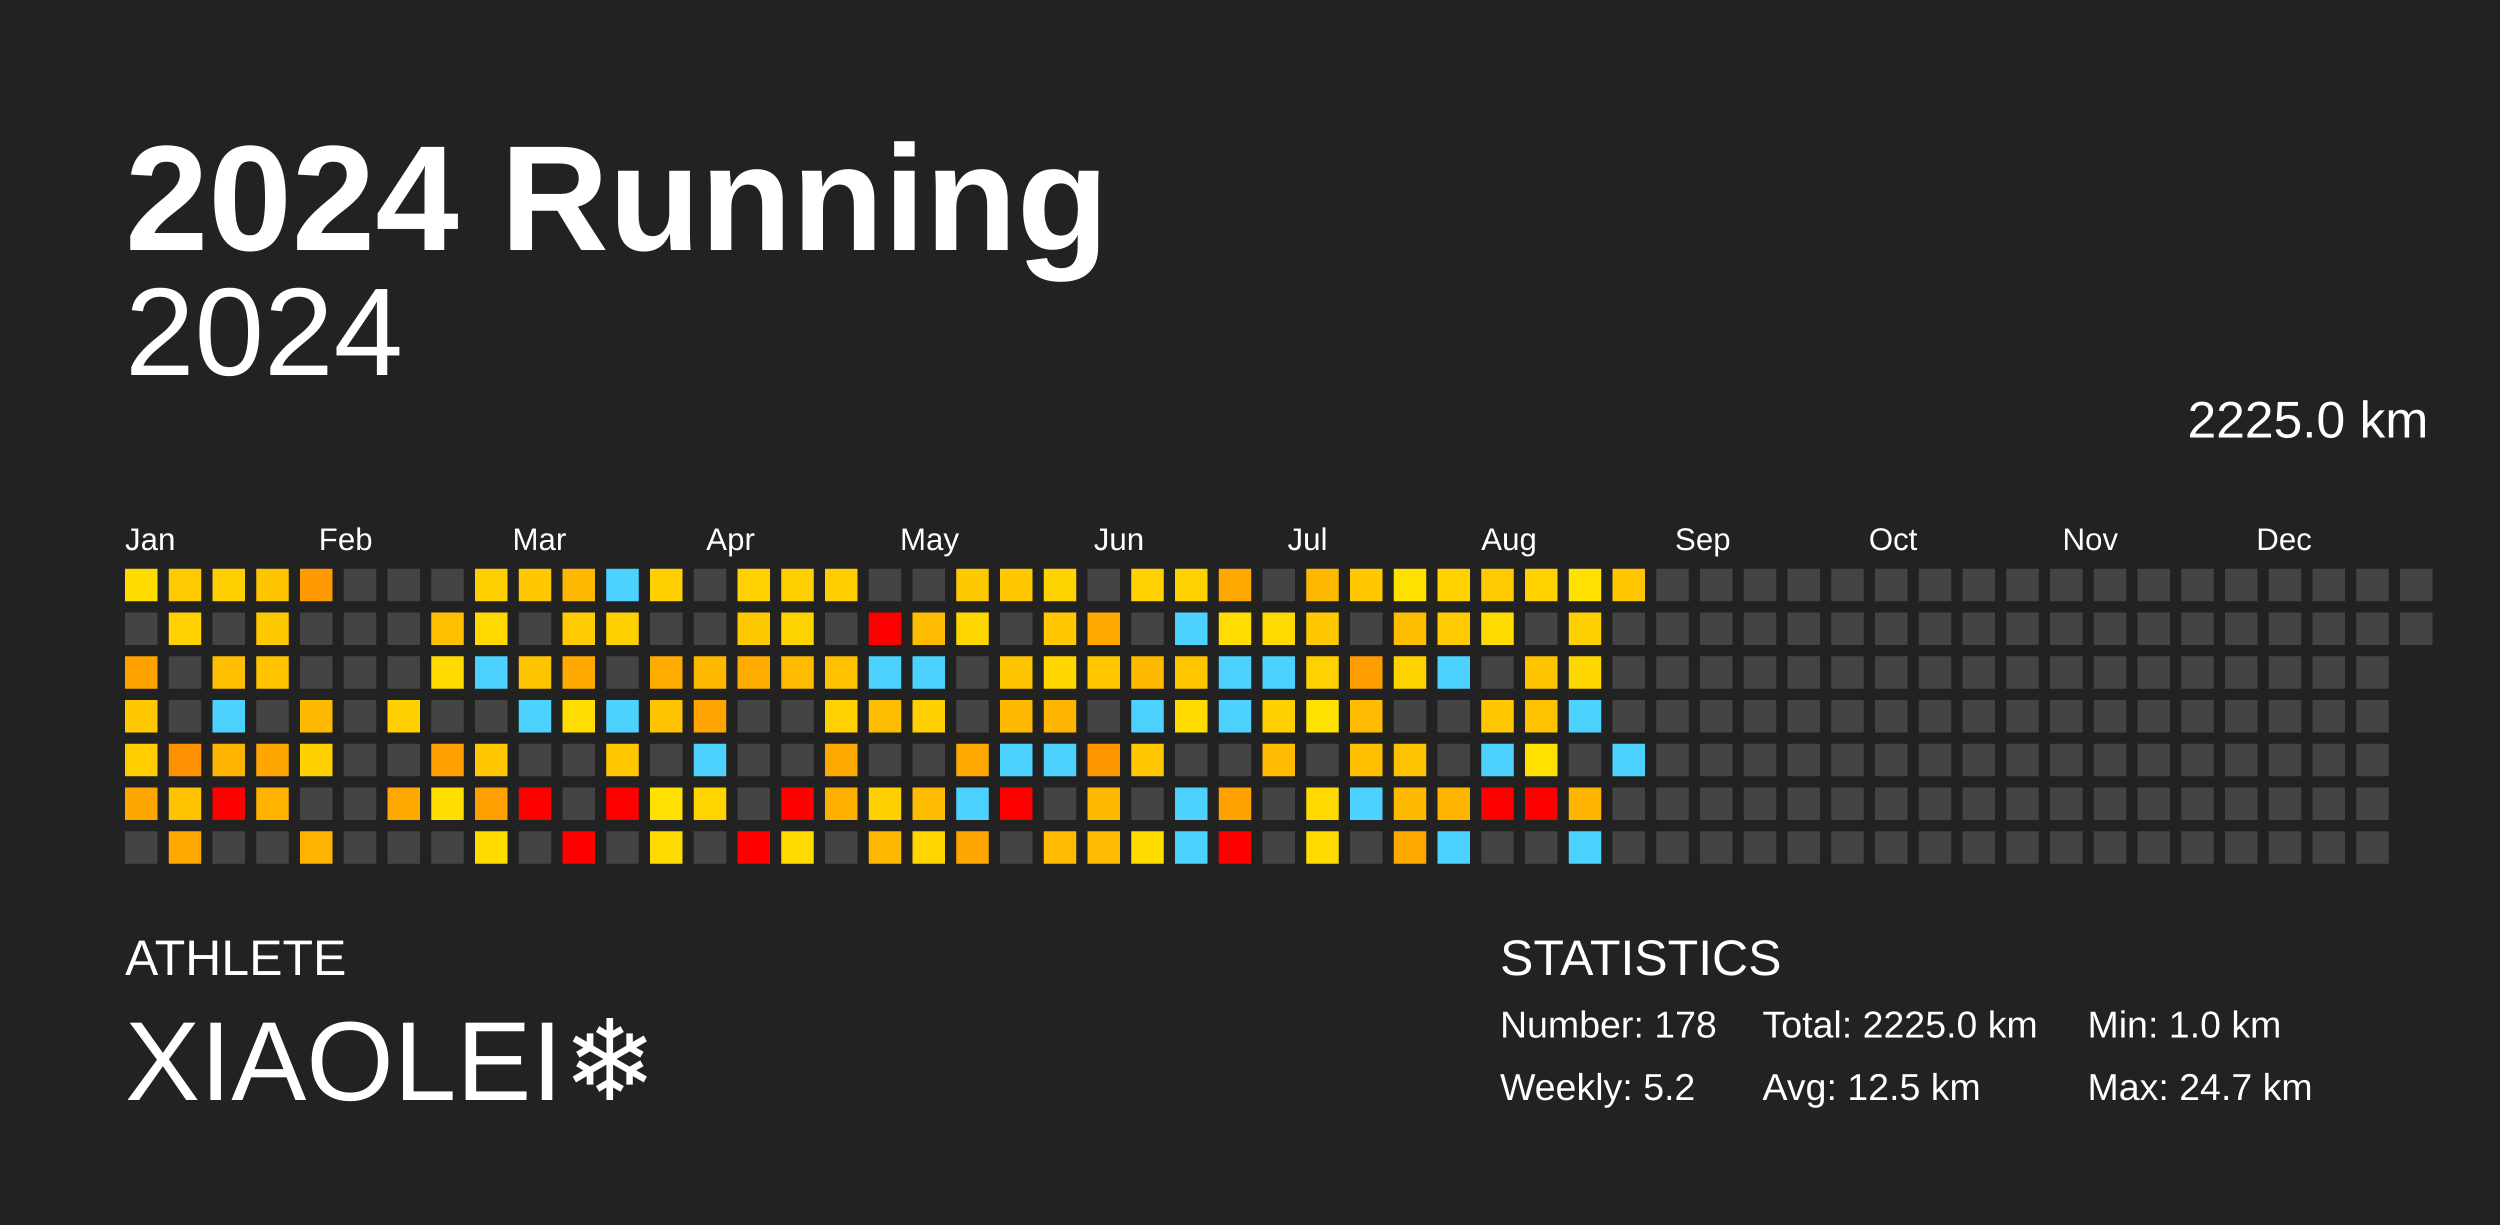
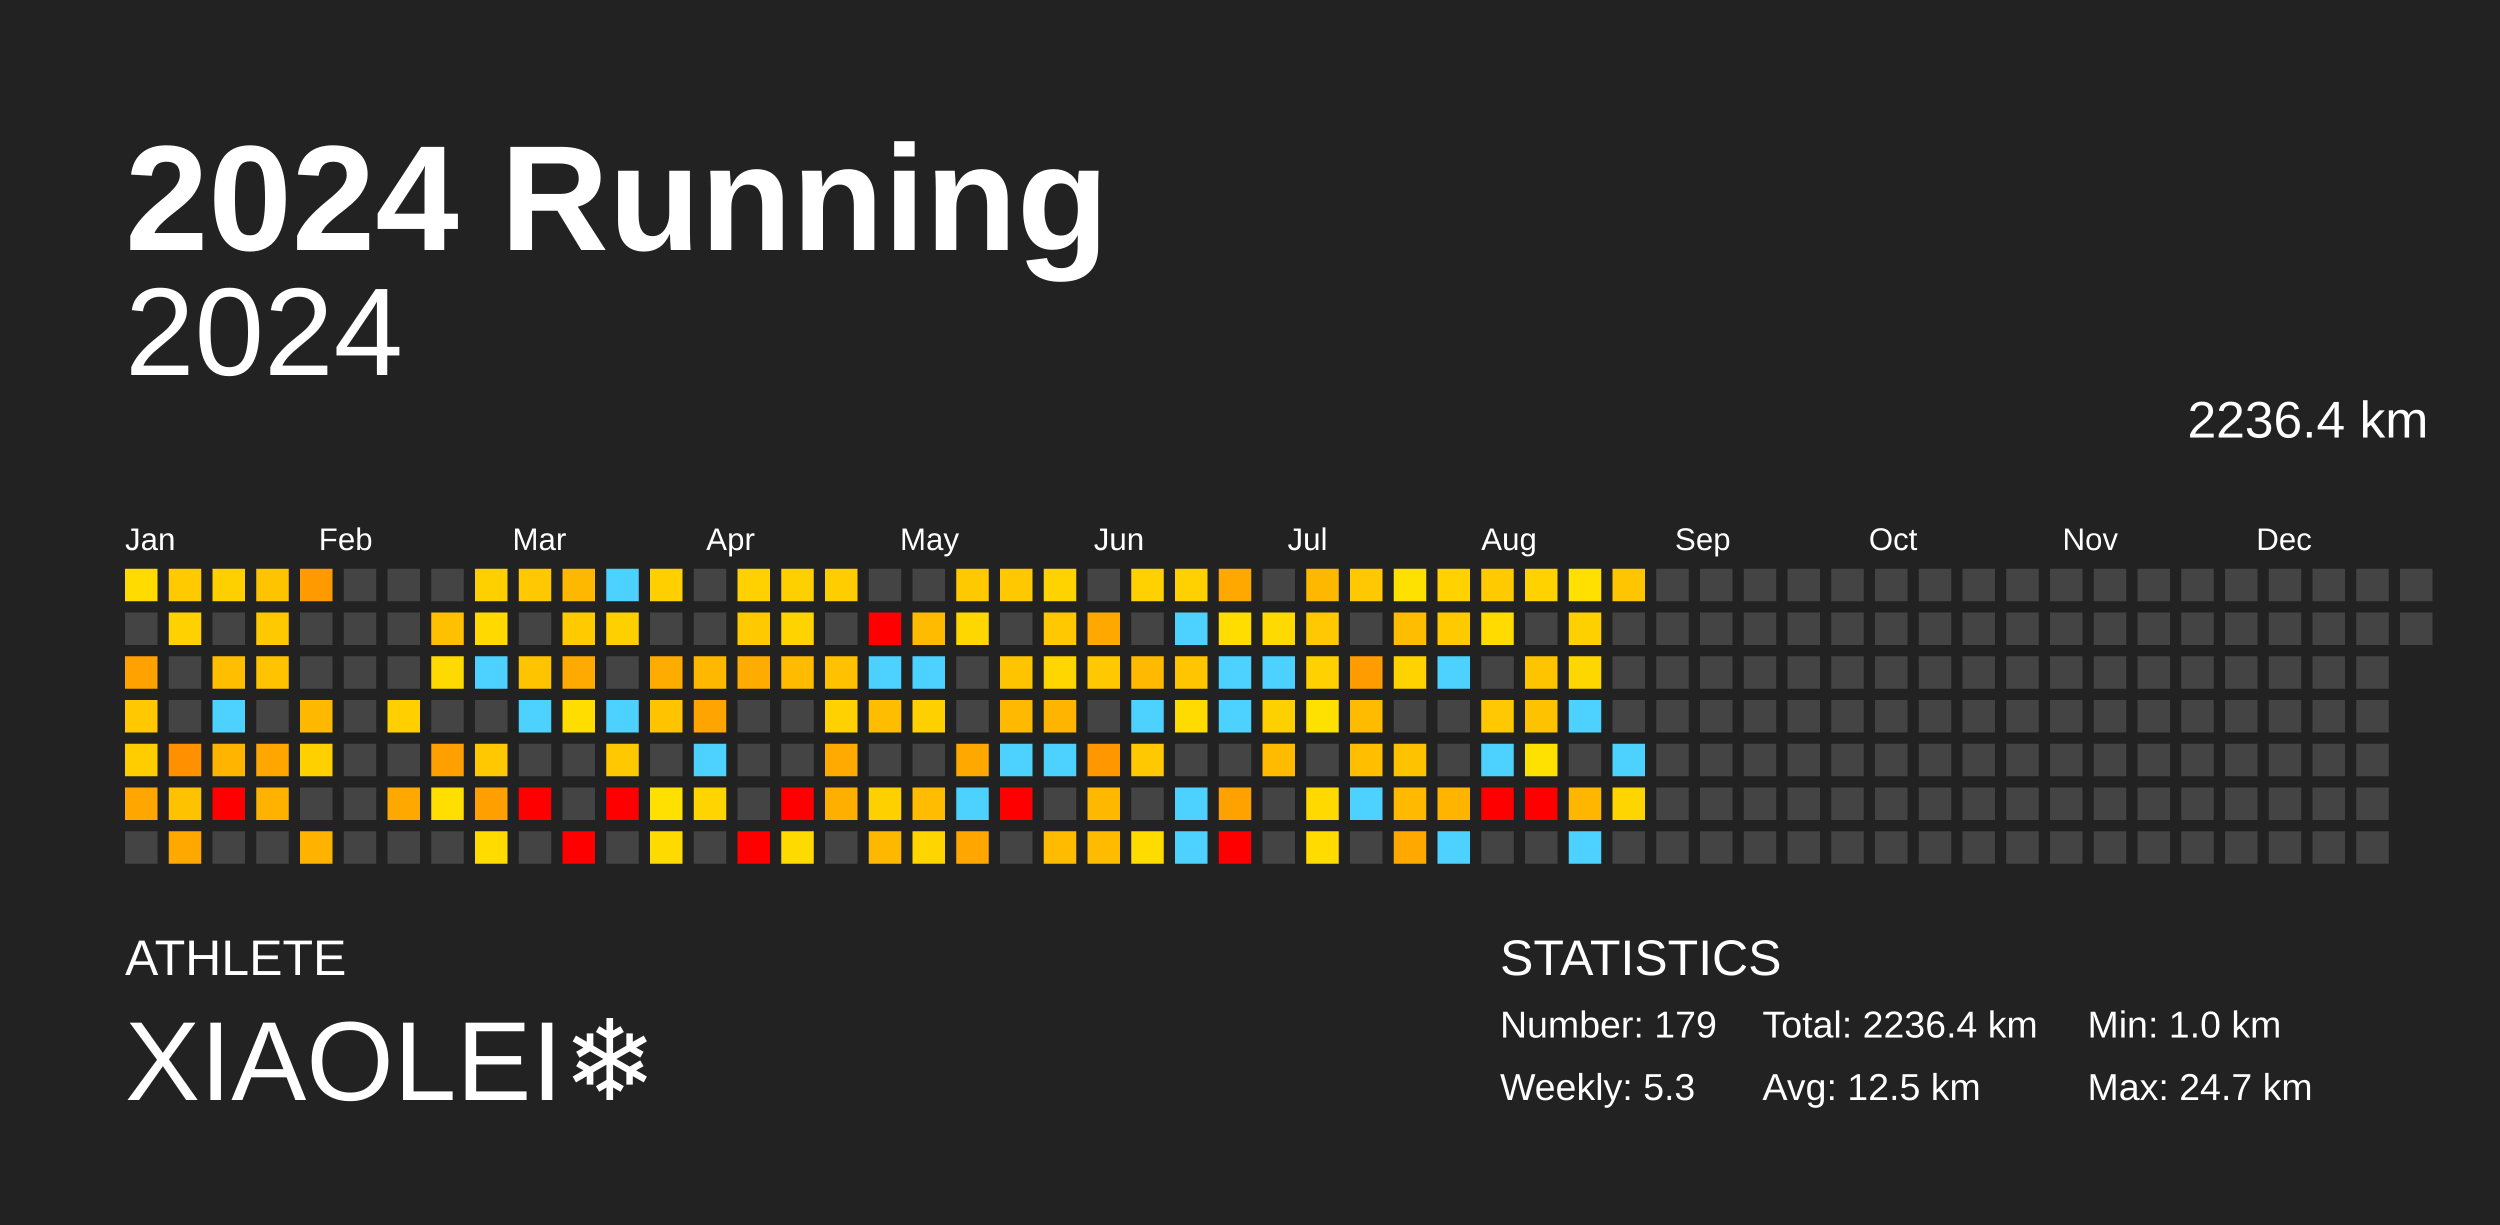
<svg xmlns="http://www.w3.org/2000/svg" baseProfile="full" height="98mm" version="1.1" viewBox="0,0,200,98" width="200mm">
  <defs />
  <rect fill="#222222" height="98" width="200" x="0" y="0" />
  <text fill="#FFFFFF" style="font-size:12px; font-family:Arial; font-weight:bold;" x="10" y="20">2024 Running</text>
  <text fill="#FFFFFF" style="font-size:4px; font-family:Arial" x="10" y="78">ATHLETE</text>
  <text fill="#FFFFFF" style="font-size:9px; font-family:Arial" x="10" y="88">XIAOLEI❄️</text>
  <text fill="#FFFFFF" style="font-size:4px; font-family:Arial" x="120" y="78">STATISTICS</text>
-   <text fill="#FFFFFF" style="font-size:3px; font-family:Arial" x="120" y="83">Number: 178</text>
-   <text fill="#FFFFFF" style="font-size:3px; font-family:Arial" x="120" y="88">Weekly: 5.2</text>
-   <text fill="#FFFFFF" style="font-size:3px; font-family:Arial" x="141" y="83">Total: 2225.0 km</text>
+   <text fill="#FFFFFF" style="font-size:3px; font-family:Arial" x="120" y="83">Number: 179</text>
+   <text fill="#FFFFFF" style="font-size:3px; font-family:Arial" x="120" y="88">Weekly: 5.3</text>
+   <text fill="#FFFFFF" style="font-size:3px; font-family:Arial" x="141" y="83">Total: 2236.4 km</text>
  <text fill="#FFFFFF" style="font-size:3px; font-family:Arial" x="141" y="88">Avg: 12.5 km</text>
  <text fill="#FFFFFF" style="font-size:3px; font-family:Arial" x="167" y="83">Min: 1.0 km</text>
  <text fill="#FFFFFF" style="font-size:3px; font-family:Arial" x="167" y="88">Max: 24.7 km</text>
  <text alignment-baseline="hanging" fill="#FFFFFF" style="font-size:10.0px; font-family:Arial;" x="10" y="30">2024</text>
-   <text alignment-baseline="hanging" fill="#FFFFFF" style="font-size:4.125px; font-family:Arial;" x="175" y="35">2225.0 km</text>
+   <text alignment-baseline="hanging" fill="#FFFFFF" style="font-size:4.125px; font-family:Arial;" x="175" y="35">2236.4 km</text>
  <text fill="#FFFFFF" style="font-size:2.5px; font-family:Arial" x="10.0" y="44">Jan</text>
  <text fill="#FFFFFF" style="font-size:2.5px; font-family:Arial" x="25.5" y="44">Feb</text>
  <text fill="#FFFFFF" style="font-size:2.5px; font-family:Arial" x="41.0" y="44">Mar</text>
  <text fill="#FFFFFF" style="font-size:2.5px; font-family:Arial" x="56.5" y="44">Apr</text>
  <text fill="#FFFFFF" style="font-size:2.5px; font-family:Arial" x="72.0" y="44">May</text>
  <text fill="#FFFFFF" style="font-size:2.5px; font-family:Arial" x="87.5" y="44">Jun</text>
  <text fill="#FFFFFF" style="font-size:2.5px; font-family:Arial" x="103.0" y="44">Jul</text>
  <text fill="#FFFFFF" style="font-size:2.5px; font-family:Arial" x="118.5" y="44">Aug</text>
  <text fill="#FFFFFF" style="font-size:2.5px; font-family:Arial" x="134.0" y="44">Sep</text>
  <text fill="#FFFFFF" style="font-size:2.5px; font-family:Arial" x="149.5" y="44">Oct</text>
  <text fill="#FFFFFF" style="font-size:2.5px; font-family:Arial" x="165.0" y="44">Nov</text>
  <text fill="#FFFFFF" style="font-size:2.5px; font-family:Arial" x="180.5" y="44">Dec</text>
  <rect fill="#ffdb00" height="2.6" width="2.6" x="10.0" y="45.5" />
  <rect fill="#444444" height="2.6" width="2.6" x="10.0" y="49.0" />
  <rect fill="#ffa200" height="2.6" width="2.6" x="10.0" y="52.5" />
  <rect fill="#ffc800" height="2.6" width="2.6" x="10.0" y="56.0" />
  <rect fill="#ffcd00" height="2.6" width="2.6" x="10.0" y="59.5" />
  <rect fill="#ffa700" height="2.6" width="2.6" x="10.0" y="63.0" />
  <rect fill="#444444" height="2.6" width="2.6" x="10.0" y="66.5" />
  <rect fill="#ffcb00" height="2.6" width="2.6" x="13.5" y="45.5" />
  <rect fill="#ffd100" height="2.6" width="2.6" x="13.5" y="49.0" />
  <rect fill="#444444" height="2.6" width="2.6" x="13.5" y="52.5" />
  <rect fill="#444444" height="2.6" width="2.6" x="13.5" y="56.0" />
  <rect fill="#ff9000" height="2.6" width="2.6" x="13.5" y="59.5" />
  <rect fill="#ffc200" height="2.6" width="2.6" x="13.5" y="63.0" />
  <rect fill="#ffa800" height="2.6" width="2.6" x="13.5" y="66.5" />
  <rect fill="#ffd000" height="2.6" width="2.6" x="17.0" y="45.5" />
  <rect fill="#444444" height="2.6" width="2.6" x="17.0" y="49.0" />
  <rect fill="#ffbf00" height="2.6" width="2.6" x="17.0" y="52.5" />
  <rect fill="#4dd2ff" height="2.6" width="2.6" x="17.0" y="56.0" />
  <rect fill="#ffb400" height="2.6" width="2.6" x="17.0" y="59.5" />
  <rect fill="red" height="2.6" width="2.6" x="17.0" y="63.0" />
  <rect fill="#444444" height="2.6" width="2.6" x="17.0" y="66.5" />
  <rect fill="#ffc400" height="2.6" width="2.6" x="20.5" y="45.5" />
  <rect fill="#ffc900" height="2.6" width="2.6" x="20.5" y="49.0" />
  <rect fill="#ffc300" height="2.6" width="2.6" x="20.5" y="52.5" />
  <rect fill="#444444" height="2.6" width="2.6" x="20.5" y="56.0" />
  <rect fill="#ffa700" height="2.6" width="2.6" x="20.5" y="59.5" />
  <rect fill="#ffb200" height="2.6" width="2.6" x="20.5" y="63.0" />
  <rect fill="#444444" height="2.6" width="2.6" x="20.5" y="66.5" />
  <rect fill="#ff9b00" height="2.6" width="2.6" x="24.0" y="45.5" />
  <rect fill="#444444" height="2.6" width="2.6" x="24.0" y="49.0" />
  <rect fill="#444444" height="2.6" width="2.6" x="24.0" y="52.5" />
  <rect fill="#ffb800" height="2.6" width="2.6" x="24.0" y="56.0" />
  <rect fill="#ffd000" height="2.6" width="2.6" x="24.0" y="59.5" />
  <rect fill="#444444" height="2.6" width="2.6" x="24.0" y="63.0" />
  <rect fill="#ffb200" height="2.6" width="2.6" x="24.0" y="66.5" />
  <rect fill="#444444" height="2.6" width="2.6" x="27.5" y="45.5" />
  <rect fill="#444444" height="2.6" width="2.6" x="27.5" y="49.0" />
  <rect fill="#444444" height="2.6" width="2.6" x="27.5" y="52.5" />
  <rect fill="#444444" height="2.6" width="2.6" x="27.5" y="56.0" />
  <rect fill="#444444" height="2.6" width="2.6" x="27.5" y="59.5" />
  <rect fill="#444444" height="2.6" width="2.6" x="27.5" y="63.0" />
  <rect fill="#444444" height="2.6" width="2.6" x="27.5" y="66.5" />
  <rect fill="#444444" height="2.6" width="2.6" x="31.0" y="45.5" />
  <rect fill="#444444" height="2.6" width="2.6" x="31.0" y="49.0" />
  <rect fill="#444444" height="2.6" width="2.6" x="31.0" y="52.5" />
  <rect fill="#ffcf00" height="2.6" width="2.6" x="31.0" y="56.0" />
  <rect fill="#444444" height="2.6" width="2.6" x="31.0" y="59.5" />
  <rect fill="#ffa900" height="2.6" width="2.6" x="31.0" y="63.0" />
  <rect fill="#444444" height="2.6" width="2.6" x="31.0" y="66.5" />
  <rect fill="#444444" height="2.6" width="2.6" x="34.5" y="45.5" />
  <rect fill="#ffc000" height="2.6" width="2.6" x="34.5" y="49.0" />
  <rect fill="#ffda00" height="2.6" width="2.6" x="34.5" y="52.5" />
  <rect fill="#444444" height="2.6" width="2.6" x="34.5" y="56.0" />
  <rect fill="#ffa000" height="2.6" width="2.6" x="34.5" y="59.5" />
  <rect fill="#ffde00" height="2.6" width="2.6" x="34.5" y="63.0" />
  <rect fill="#444444" height="2.6" width="2.6" x="34.5" y="66.5" />
  <rect fill="#ffd000" height="2.6" width="2.6" x="38.0" y="45.5" />
  <rect fill="#ffd900" height="2.6" width="2.6" x="38.0" y="49.0" />
  <rect fill="#4dd2ff" height="2.6" width="2.6" x="38.0" y="52.5" />
  <rect fill="#444444" height="2.6" width="2.6" x="38.0" y="56.0" />
  <rect fill="#ffc800" height="2.6" width="2.6" x="38.0" y="59.5" />
  <rect fill="#ffa000" height="2.6" width="2.6" x="38.0" y="63.0" />
  <rect fill="#ffdb00" height="2.6" width="2.6" x="38.0" y="66.5" />
  <rect fill="#ffc800" height="2.6" width="2.6" x="41.5" y="45.5" />
  <rect fill="#444444" height="2.6" width="2.6" x="41.5" y="49.0" />
  <rect fill="#ffc400" height="2.6" width="2.6" x="41.5" y="52.5" />
  <rect fill="#4dd2ff" height="2.6" width="2.6" x="41.5" y="56.0" />
  <rect fill="#444444" height="2.6" width="2.6" x="41.5" y="59.5" />
  <rect fill="red" height="2.6" width="2.6" x="41.5" y="63.0" />
  <rect fill="#444444" height="2.6" width="2.6" x="41.5" y="66.5" />
  <rect fill="#ffb800" height="2.6" width="2.6" x="45.0" y="45.5" />
  <rect fill="#ffcb00" height="2.6" width="2.6" x="45.0" y="49.0" />
  <rect fill="#ffaa00" height="2.6" width="2.6" x="45.0" y="52.5" />
  <rect fill="#ffdd00" height="2.6" width="2.6" x="45.0" y="56.0" />
  <rect fill="#444444" height="2.6" width="2.6" x="45.0" y="59.5" />
  <rect fill="#444444" height="2.6" width="2.6" x="45.0" y="63.0" />
  <rect fill="red" height="2.6" width="2.6" x="45.0" y="66.5" />
  <rect fill="#4dd2ff" height="2.6" width="2.6" x="48.5" y="45.5" />
  <rect fill="#ffd000" height="2.6" width="2.6" x="48.5" y="49.0" />
  <rect fill="#444444" height="2.6" width="2.6" x="48.5" y="52.5" />
  <rect fill="#4dd2ff" height="2.6" width="2.6" x="48.5" y="56.0" />
  <rect fill="#ffc800" height="2.6" width="2.6" x="48.5" y="59.5" />
  <rect fill="red" height="2.6" width="2.6" x="48.5" y="63.0" />
  <rect fill="#444444" height="2.6" width="2.6" x="48.5" y="66.5" />
  <rect fill="#ffcf00" height="2.6" width="2.6" x="52.0" y="45.5" />
  <rect fill="#444444" height="2.6" width="2.6" x="52.0" y="49.0" />
  <rect fill="#ffac00" height="2.6" width="2.6" x="52.0" y="52.5" />
  <rect fill="#ffc300" height="2.6" width="2.6" x="52.0" y="56.0" />
  <rect fill="#444444" height="2.6" width="2.6" x="52.0" y="59.5" />
  <rect fill="#ffe000" height="2.6" width="2.6" x="52.0" y="63.0" />
  <rect fill="#ffda00" height="2.6" width="2.6" x="52.0" y="66.5" />
  <rect fill="#444444" height="2.6" width="2.6" x="55.5" y="45.5" />
  <rect fill="#444444" height="2.6" width="2.6" x="55.5" y="49.0" />
  <rect fill="#ffb800" height="2.6" width="2.6" x="55.5" y="52.5" />
  <rect fill="#ffa400" height="2.6" width="2.6" x="55.5" y="56.0" />
  <rect fill="#4dd2ff" height="2.6" width="2.6" x="55.5" y="59.5" />
  <rect fill="#ffd500" height="2.6" width="2.6" x="55.5" y="63.0" />
  <rect fill="#444444" height="2.6" width="2.6" x="55.5" y="66.5" />
  <rect fill="#ffd100" height="2.6" width="2.6" x="59.0" y="45.5" />
  <rect fill="#ffc900" height="2.6" width="2.6" x="59.0" y="49.0" />
  <rect fill="#ffac00" height="2.6" width="2.6" x="59.0" y="52.5" />
  <rect fill="#444444" height="2.6" width="2.6" x="59.0" y="56.0" />
  <rect fill="#444444" height="2.6" width="2.6" x="59.0" y="59.5" />
  <rect fill="#444444" height="2.6" width="2.6" x="59.0" y="63.0" />
  <rect fill="red" height="2.6" width="2.6" x="59.0" y="66.5" />
  <rect fill="#ffd000" height="2.6" width="2.6" x="62.5" y="45.5" />
  <rect fill="#ffd300" height="2.6" width="2.6" x="62.5" y="49.0" />
  <rect fill="#ffbb00" height="2.6" width="2.6" x="62.5" y="52.5" />
  <rect fill="#444444" height="2.6" width="2.6" x="62.5" y="56.0" />
  <rect fill="#444444" height="2.6" width="2.6" x="62.5" y="59.5" />
  <rect fill="red" height="2.6" width="2.6" x="62.5" y="63.0" />
  <rect fill="#ffda00" height="2.6" width="2.6" x="62.5" y="66.5" />
  <rect fill="#ffcd00" height="2.6" width="2.6" x="66.0" y="45.5" />
  <rect fill="#444444" height="2.6" width="2.6" x="66.0" y="49.0" />
  <rect fill="#ffc100" height="2.6" width="2.6" x="66.0" y="52.5" />
  <rect fill="#ffd100" height="2.6" width="2.6" x="66.0" y="56.0" />
  <rect fill="#ffaa00" height="2.6" width="2.6" x="66.0" y="59.5" />
  <rect fill="#ffaf00" height="2.6" width="2.6" x="66.0" y="63.0" />
  <rect fill="#444444" height="2.6" width="2.6" x="66.0" y="66.5" />
  <rect fill="#444444" height="2.6" width="2.6" x="69.5" y="45.5" />
  <rect fill="red" height="2.6" width="2.6" x="69.5" y="49.0" />
  <rect fill="#4dd2ff" height="2.6" width="2.6" x="69.5" y="52.5" />
  <rect fill="#ffbd00" height="2.6" width="2.6" x="69.5" y="56.0" />
  <rect fill="#444444" height="2.6" width="2.6" x="69.5" y="59.5" />
  <rect fill="#ffd000" height="2.6" width="2.6" x="69.5" y="63.0" />
  <rect fill="#ffb800" height="2.6" width="2.6" x="69.5" y="66.5" />
  <rect fill="#444444" height="2.6" width="2.6" x="73.0" y="45.5" />
  <rect fill="#ffbb00" height="2.6" width="2.6" x="73.0" y="49.0" />
  <rect fill="#4dd2ff" height="2.6" width="2.6" x="73.0" y="52.5" />
  <rect fill="#ffd000" height="2.6" width="2.6" x="73.0" y="56.0" />
  <rect fill="#444444" height="2.6" width="2.6" x="73.0" y="59.5" />
  <rect fill="#ffbc00" height="2.6" width="2.6" x="73.0" y="63.0" />
  <rect fill="#ffd500" height="2.6" width="2.6" x="73.0" y="66.5" />
  <rect fill="#ffc900" height="2.6" width="2.6" x="76.5" y="45.5" />
  <rect fill="#ffd700" height="2.6" width="2.6" x="76.5" y="49.0" />
  <rect fill="#444444" height="2.6" width="2.6" x="76.5" y="52.5" />
  <rect fill="#444444" height="2.6" width="2.6" x="76.5" y="56.0" />
  <rect fill="#ffa900" height="2.6" width="2.6" x="76.5" y="59.5" />
  <rect fill="#4dd2ff" height="2.6" width="2.6" x="76.5" y="63.0" />
  <rect fill="#ffa600" height="2.6" width="2.6" x="76.5" y="66.5" />
  <rect fill="#ffc800" height="2.6" width="2.6" x="80.0" y="45.5" />
  <rect fill="#444444" height="2.6" width="2.6" x="80.0" y="49.0" />
  <rect fill="#ffc400" height="2.6" width="2.6" x="80.0" y="52.5" />
  <rect fill="#ffba00" height="2.6" width="2.6" x="80.0" y="56.0" />
  <rect fill="#4dd2ff" height="2.6" width="2.6" x="80.0" y="59.5" />
  <rect fill="red" height="2.6" width="2.6" x="80.0" y="63.0" />
  <rect fill="#444444" height="2.6" width="2.6" x="80.0" y="66.5" />
  <rect fill="#ffd300" height="2.6" width="2.6" x="83.5" y="45.5" />
  <rect fill="#ffc800" height="2.6" width="2.6" x="83.5" y="49.0" />
  <rect fill="#ffd600" height="2.6" width="2.6" x="83.5" y="52.5" />
  <rect fill="#ffb400" height="2.6" width="2.6" x="83.5" y="56.0" />
  <rect fill="#4dd2ff" height="2.6" width="2.6" x="83.5" y="59.5" />
  <rect fill="#444444" height="2.6" width="2.6" x="83.5" y="63.0" />
  <rect fill="#ffbb00" height="2.6" width="2.6" x="83.5" y="66.5" />
  <rect fill="#444444" height="2.6" width="2.6" x="87.0" y="45.5" />
  <rect fill="#ffa800" height="2.6" width="2.6" x="87.0" y="49.0" />
  <rect fill="#ffc800" height="2.6" width="2.6" x="87.0" y="52.5" />
  <rect fill="#444444" height="2.6" width="2.6" x="87.0" y="56.0" />
  <rect fill="#ff9800" height="2.6" width="2.6" x="87.0" y="59.5" />
  <rect fill="#ffb800" height="2.6" width="2.6" x="87.0" y="63.0" />
  <rect fill="#ffbb00" height="2.6" width="2.6" x="87.0" y="66.5" />
  <rect fill="#ffd100" height="2.6" width="2.6" x="90.5" y="45.5" />
  <rect fill="#444444" height="2.6" width="2.6" x="90.5" y="49.0" />
  <rect fill="#ffba00" height="2.6" width="2.6" x="90.5" y="52.5" />
  <rect fill="#4dd2ff" height="2.6" width="2.6" x="90.5" y="56.0" />
  <rect fill="#ffc800" height="2.6" width="2.6" x="90.5" y="59.5" />
  <rect fill="#444444" height="2.6" width="2.6" x="90.5" y="63.0" />
  <rect fill="#ffdb00" height="2.6" width="2.6" x="90.5" y="66.5" />
  <rect fill="#ffd100" height="2.6" width="2.6" x="94.0" y="45.5" />
  <rect fill="#4dd2ff" height="2.6" width="2.6" x="94.0" y="49.0" />
  <rect fill="#ffc600" height="2.6" width="2.6" x="94.0" y="52.5" />
  <rect fill="#ffdb00" height="2.6" width="2.6" x="94.0" y="56.0" />
  <rect fill="#444444" height="2.6" width="2.6" x="94.0" y="59.5" />
  <rect fill="#4dd2ff" height="2.6" width="2.6" x="94.0" y="63.0" />
  <rect fill="#4dd2ff" height="2.6" width="2.6" x="94.0" y="66.5" />
  <rect fill="#ffa900" height="2.6" width="2.6" x="97.5" y="45.5" />
  <rect fill="#ffdd00" height="2.6" width="2.6" x="97.5" y="49.0" />
  <rect fill="#4dd2ff" height="2.6" width="2.6" x="97.5" y="52.5" />
  <rect fill="#4dd2ff" height="2.6" width="2.6" x="97.5" y="56.0" />
  <rect fill="#444444" height="2.6" width="2.6" x="97.5" y="59.5" />
  <rect fill="#ffa200" height="2.6" width="2.6" x="97.5" y="63.0" />
  <rect fill="red" height="2.6" width="2.6" x="97.5" y="66.5" />
  <rect fill="#444444" height="2.6" width="2.6" x="101.0" y="45.5" />
  <rect fill="#ffda00" height="2.6" width="2.6" x="101.0" y="49.0" />
  <rect fill="#4dd2ff" height="2.6" width="2.6" x="101.0" y="52.5" />
  <rect fill="#ffd000" height="2.6" width="2.6" x="101.0" y="56.0" />
  <rect fill="#ffbb00" height="2.6" width="2.6" x="101.0" y="59.5" />
  <rect fill="#444444" height="2.6" width="2.6" x="101.0" y="63.0" />
  <rect fill="#444444" height="2.6" width="2.6" x="101.0" y="66.5" />
  <rect fill="#ffb800" height="2.6" width="2.6" x="104.5" y="45.5" />
  <rect fill="#ffc800" height="2.6" width="2.6" x="104.5" y="49.0" />
  <rect fill="#ffd100" height="2.6" width="2.6" x="104.5" y="52.5" />
  <rect fill="#ffe100" height="2.6" width="2.6" x="104.5" y="56.0" />
  <rect fill="#444444" height="2.6" width="2.6" x="104.5" y="59.5" />
  <rect fill="#ffd900" height="2.6" width="2.6" x="104.5" y="63.0" />
  <rect fill="#ffdb00" height="2.6" width="2.6" x="104.5" y="66.5" />
  <rect fill="#ffc800" height="2.6" width="2.6" x="108.0" y="45.5" />
  <rect fill="#444444" height="2.6" width="2.6" x="108.0" y="49.0" />
  <rect fill="#ff9d00" height="2.6" width="2.6" x="108.0" y="52.5" />
  <rect fill="#ffbb00" height="2.6" width="2.6" x="108.0" y="56.0" />
  <rect fill="#ffbe00" height="2.6" width="2.6" x="108.0" y="59.5" />
  <rect fill="#4dd2ff" height="2.6" width="2.6" x="108.0" y="63.0" />
  <rect fill="#444444" height="2.6" width="2.6" x="108.0" y="66.5" />
  <rect fill="#ffe100" height="2.6" width="2.6" x="111.5" y="45.5" />
  <rect fill="#ffbd00" height="2.6" width="2.6" x="111.5" y="49.0" />
  <rect fill="#ffd300" height="2.6" width="2.6" x="111.5" y="52.5" />
  <rect fill="#444444" height="2.6" width="2.6" x="111.5" y="56.0" />
  <rect fill="#ffc200" height="2.6" width="2.6" x="111.5" y="59.5" />
  <rect fill="#ffba00" height="2.6" width="2.6" x="111.5" y="63.0" />
  <rect fill="#ffa900" height="2.6" width="2.6" x="111.5" y="66.5" />
  <rect fill="#ffd200" height="2.6" width="2.6" x="115.0" y="45.5" />
  <rect fill="#ffca00" height="2.6" width="2.6" x="115.0" y="49.0" />
  <rect fill="#4dd2ff" height="2.6" width="2.6" x="115.0" y="52.5" />
  <rect fill="#444444" height="2.6" width="2.6" x="115.0" y="56.0" />
  <rect fill="#444444" height="2.6" width="2.6" x="115.0" y="59.5" />
  <rect fill="#ffb500" height="2.6" width="2.6" x="115.0" y="63.0" />
  <rect fill="#4dd2ff" height="2.6" width="2.6" x="115.0" y="66.5" />
  <rect fill="#ffca00" height="2.6" width="2.6" x="118.5" y="45.5" />
  <rect fill="#ffdb00" height="2.6" width="2.6" x="118.5" y="49.0" />
  <rect fill="#444444" height="2.6" width="2.6" x="118.5" y="52.5" />
  <rect fill="#ffc800" height="2.6" width="2.6" x="118.5" y="56.0" />
  <rect fill="#4dd2ff" height="2.6" width="2.6" x="118.5" y="59.5" />
  <rect fill="red" height="2.6" width="2.6" x="118.5" y="63.0" />
  <rect fill="#444444" height="2.6" width="2.6" x="118.5" y="66.5" />
  <rect fill="#ffd200" height="2.6" width="2.6" x="122.0" y="45.5" />
  <rect fill="#444444" height="2.6" width="2.6" x="122.0" y="49.0" />
  <rect fill="#ffc400" height="2.6" width="2.6" x="122.0" y="52.5" />
  <rect fill="#ffc200" height="2.6" width="2.6" x="122.0" y="56.0" />
  <rect fill="#ffe100" height="2.6" width="2.6" x="122.0" y="59.5" />
  <rect fill="red" height="2.6" width="2.6" x="122.0" y="63.0" />
  <rect fill="#444444" height="2.6" width="2.6" x="122.0" y="66.5" />
  <rect fill="#ffe000" height="2.6" width="2.6" x="125.5" y="45.5" />
  <rect fill="#ffd000" height="2.6" width="2.6" x="125.5" y="49.0" />
  <rect fill="#ffd700" height="2.6" width="2.6" x="125.5" y="52.5" />
  <rect fill="#4dd2ff" height="2.6" width="2.6" x="125.5" y="56.0" />
  <rect fill="#444444" height="2.6" width="2.6" x="125.5" y="59.5" />
  <rect fill="#ffb600" height="2.6" width="2.6" x="125.5" y="63.0" />
  <rect fill="#4dd2ff" height="2.6" width="2.6" x="125.5" y="66.5" />
  <rect fill="#ffc600" height="2.6" width="2.6" x="129.0" y="45.5" />
  <rect fill="#444444" height="2.6" width="2.6" x="129.0" y="49.0" />
  <rect fill="#444444" height="2.6" width="2.6" x="129.0" y="52.5" />
  <rect fill="#444444" height="2.6" width="2.6" x="129.0" y="56.0" />
  <rect fill="#4dd2ff" height="2.6" width="2.6" x="129.0" y="59.5" />
-   <rect fill="#444444" height="2.6" width="2.6" x="129.0" y="63.0" />
+   <rect fill="#ffd500" height="2.6" width="2.6" x="129.0" y="63.0" />
  <rect fill="#444444" height="2.6" width="2.6" x="129.0" y="66.5" />
  <rect fill="#444444" height="2.6" width="2.6" x="132.5" y="45.5" />
  <rect fill="#444444" height="2.6" width="2.6" x="132.5" y="49.0" />
  <rect fill="#444444" height="2.6" width="2.6" x="132.5" y="52.5" />
  <rect fill="#444444" height="2.6" width="2.6" x="132.5" y="56.0" />
  <rect fill="#444444" height="2.6" width="2.6" x="132.5" y="59.5" />
  <rect fill="#444444" height="2.6" width="2.6" x="132.5" y="63.0" />
  <rect fill="#444444" height="2.6" width="2.6" x="132.5" y="66.5" />
  <rect fill="#444444" height="2.6" width="2.6" x="136.0" y="45.5" />
  <rect fill="#444444" height="2.6" width="2.6" x="136.0" y="49.0" />
  <rect fill="#444444" height="2.6" width="2.6" x="136.0" y="52.5" />
  <rect fill="#444444" height="2.6" width="2.6" x="136.0" y="56.0" />
  <rect fill="#444444" height="2.6" width="2.6" x="136.0" y="59.5" />
  <rect fill="#444444" height="2.6" width="2.6" x="136.0" y="63.0" />
  <rect fill="#444444" height="2.6" width="2.6" x="136.0" y="66.5" />
  <rect fill="#444444" height="2.6" width="2.6" x="139.5" y="45.5" />
  <rect fill="#444444" height="2.6" width="2.6" x="139.5" y="49.0" />
  <rect fill="#444444" height="2.6" width="2.6" x="139.5" y="52.5" />
  <rect fill="#444444" height="2.6" width="2.6" x="139.5" y="56.0" />
  <rect fill="#444444" height="2.6" width="2.6" x="139.5" y="59.5" />
  <rect fill="#444444" height="2.6" width="2.6" x="139.5" y="63.0" />
  <rect fill="#444444" height="2.6" width="2.6" x="139.5" y="66.5" />
  <rect fill="#444444" height="2.6" width="2.6" x="143.0" y="45.5" />
  <rect fill="#444444" height="2.6" width="2.6" x="143.0" y="49.0" />
  <rect fill="#444444" height="2.6" width="2.6" x="143.0" y="52.5" />
  <rect fill="#444444" height="2.6" width="2.6" x="143.0" y="56.0" />
  <rect fill="#444444" height="2.6" width="2.6" x="143.0" y="59.5" />
  <rect fill="#444444" height="2.6" width="2.6" x="143.0" y="63.0" />
  <rect fill="#444444" height="2.6" width="2.6" x="143.0" y="66.5" />
  <rect fill="#444444" height="2.6" width="2.6" x="146.5" y="45.5" />
  <rect fill="#444444" height="2.6" width="2.6" x="146.5" y="49.0" />
  <rect fill="#444444" height="2.6" width="2.6" x="146.5" y="52.5" />
  <rect fill="#444444" height="2.6" width="2.6" x="146.5" y="56.0" />
  <rect fill="#444444" height="2.6" width="2.6" x="146.5" y="59.5" />
  <rect fill="#444444" height="2.6" width="2.6" x="146.5" y="63.0" />
  <rect fill="#444444" height="2.6" width="2.6" x="146.5" y="66.5" />
  <rect fill="#444444" height="2.6" width="2.6" x="150.0" y="45.5" />
  <rect fill="#444444" height="2.6" width="2.6" x="150.0" y="49.0" />
  <rect fill="#444444" height="2.6" width="2.6" x="150.0" y="52.5" />
  <rect fill="#444444" height="2.6" width="2.6" x="150.0" y="56.0" />
  <rect fill="#444444" height="2.6" width="2.6" x="150.0" y="59.5" />
  <rect fill="#444444" height="2.6" width="2.6" x="150.0" y="63.0" />
  <rect fill="#444444" height="2.6" width="2.6" x="150.0" y="66.5" />
  <rect fill="#444444" height="2.6" width="2.6" x="153.5" y="45.5" />
  <rect fill="#444444" height="2.6" width="2.6" x="153.5" y="49.0" />
  <rect fill="#444444" height="2.6" width="2.6" x="153.5" y="52.5" />
  <rect fill="#444444" height="2.6" width="2.6" x="153.5" y="56.0" />
  <rect fill="#444444" height="2.6" width="2.6" x="153.5" y="59.5" />
  <rect fill="#444444" height="2.6" width="2.6" x="153.5" y="63.0" />
  <rect fill="#444444" height="2.6" width="2.6" x="153.5" y="66.5" />
  <rect fill="#444444" height="2.6" width="2.6" x="157.0" y="45.5" />
  <rect fill="#444444" height="2.6" width="2.6" x="157.0" y="49.0" />
  <rect fill="#444444" height="2.6" width="2.6" x="157.0" y="52.5" />
  <rect fill="#444444" height="2.6" width="2.6" x="157.0" y="56.0" />
  <rect fill="#444444" height="2.6" width="2.6" x="157.0" y="59.5" />
  <rect fill="#444444" height="2.6" width="2.6" x="157.0" y="63.0" />
  <rect fill="#444444" height="2.6" width="2.6" x="157.0" y="66.5" />
  <rect fill="#444444" height="2.6" width="2.6" x="160.5" y="45.5" />
  <rect fill="#444444" height="2.6" width="2.6" x="160.5" y="49.0" />
  <rect fill="#444444" height="2.6" width="2.6" x="160.5" y="52.5" />
  <rect fill="#444444" height="2.6" width="2.6" x="160.5" y="56.0" />
  <rect fill="#444444" height="2.6" width="2.6" x="160.5" y="59.5" />
  <rect fill="#444444" height="2.6" width="2.6" x="160.5" y="63.0" />
  <rect fill="#444444" height="2.6" width="2.6" x="160.5" y="66.5" />
  <rect fill="#444444" height="2.6" width="2.6" x="164.0" y="45.5" />
  <rect fill="#444444" height="2.6" width="2.6" x="164.0" y="49.0" />
  <rect fill="#444444" height="2.6" width="2.6" x="164.0" y="52.5" />
  <rect fill="#444444" height="2.6" width="2.6" x="164.0" y="56.0" />
  <rect fill="#444444" height="2.6" width="2.6" x="164.0" y="59.5" />
  <rect fill="#444444" height="2.6" width="2.6" x="164.0" y="63.0" />
  <rect fill="#444444" height="2.6" width="2.6" x="164.0" y="66.5" />
  <rect fill="#444444" height="2.6" width="2.6" x="167.5" y="45.5" />
  <rect fill="#444444" height="2.6" width="2.6" x="167.5" y="49.0" />
  <rect fill="#444444" height="2.6" width="2.6" x="167.5" y="52.5" />
  <rect fill="#444444" height="2.6" width="2.6" x="167.5" y="56.0" />
  <rect fill="#444444" height="2.6" width="2.6" x="167.5" y="59.5" />
  <rect fill="#444444" height="2.6" width="2.6" x="167.5" y="63.0" />
  <rect fill="#444444" height="2.6" width="2.6" x="167.5" y="66.5" />
  <rect fill="#444444" height="2.6" width="2.6" x="171.0" y="45.5" />
  <rect fill="#444444" height="2.6" width="2.6" x="171.0" y="49.0" />
  <rect fill="#444444" height="2.6" width="2.6" x="171.0" y="52.5" />
  <rect fill="#444444" height="2.6" width="2.6" x="171.0" y="56.0" />
  <rect fill="#444444" height="2.6" width="2.6" x="171.0" y="59.5" />
  <rect fill="#444444" height="2.6" width="2.6" x="171.0" y="63.0" />
  <rect fill="#444444" height="2.6" width="2.6" x="171.0" y="66.5" />
  <rect fill="#444444" height="2.6" width="2.6" x="174.5" y="45.5" />
  <rect fill="#444444" height="2.6" width="2.6" x="174.5" y="49.0" />
  <rect fill="#444444" height="2.6" width="2.6" x="174.5" y="52.5" />
  <rect fill="#444444" height="2.6" width="2.6" x="174.5" y="56.0" />
  <rect fill="#444444" height="2.6" width="2.6" x="174.5" y="59.5" />
  <rect fill="#444444" height="2.6" width="2.6" x="174.5" y="63.0" />
  <rect fill="#444444" height="2.6" width="2.6" x="174.5" y="66.5" />
  <rect fill="#444444" height="2.6" width="2.6" x="178.0" y="45.5" />
  <rect fill="#444444" height="2.6" width="2.6" x="178.0" y="49.0" />
  <rect fill="#444444" height="2.6" width="2.6" x="178.0" y="52.5" />
  <rect fill="#444444" height="2.6" width="2.6" x="178.0" y="56.0" />
  <rect fill="#444444" height="2.6" width="2.6" x="178.0" y="59.5" />
  <rect fill="#444444" height="2.6" width="2.6" x="178.0" y="63.0" />
  <rect fill="#444444" height="2.6" width="2.6" x="178.0" y="66.5" />
  <rect fill="#444444" height="2.6" width="2.6" x="181.5" y="45.5" />
  <rect fill="#444444" height="2.6" width="2.6" x="181.5" y="49.0" />
  <rect fill="#444444" height="2.6" width="2.6" x="181.5" y="52.5" />
  <rect fill="#444444" height="2.6" width="2.6" x="181.5" y="56.0" />
  <rect fill="#444444" height="2.6" width="2.6" x="181.5" y="59.5" />
  <rect fill="#444444" height="2.6" width="2.6" x="181.5" y="63.0" />
  <rect fill="#444444" height="2.6" width="2.6" x="181.5" y="66.5" />
  <rect fill="#444444" height="2.6" width="2.6" x="185.0" y="45.5" />
  <rect fill="#444444" height="2.6" width="2.6" x="185.0" y="49.0" />
  <rect fill="#444444" height="2.6" width="2.6" x="185.0" y="52.5" />
  <rect fill="#444444" height="2.6" width="2.6" x="185.0" y="56.0" />
  <rect fill="#444444" height="2.6" width="2.6" x="185.0" y="59.5" />
  <rect fill="#444444" height="2.6" width="2.6" x="185.0" y="63.0" />
  <rect fill="#444444" height="2.6" width="2.6" x="185.0" y="66.5" />
  <rect fill="#444444" height="2.6" width="2.6" x="188.5" y="45.5" />
  <rect fill="#444444" height="2.6" width="2.6" x="188.5" y="49.0" />
  <rect fill="#444444" height="2.6" width="2.6" x="188.5" y="52.5" />
  <rect fill="#444444" height="2.6" width="2.6" x="188.5" y="56.0" />
  <rect fill="#444444" height="2.6" width="2.6" x="188.5" y="59.5" />
  <rect fill="#444444" height="2.6" width="2.6" x="188.5" y="63.0" />
  <rect fill="#444444" height="2.6" width="2.6" x="188.5" y="66.5" />
  <rect fill="#444444" height="2.6" width="2.6" x="192.0" y="45.5" />
  <rect fill="#444444" height="2.6" width="2.6" x="192.0" y="49.0" />
</svg>
